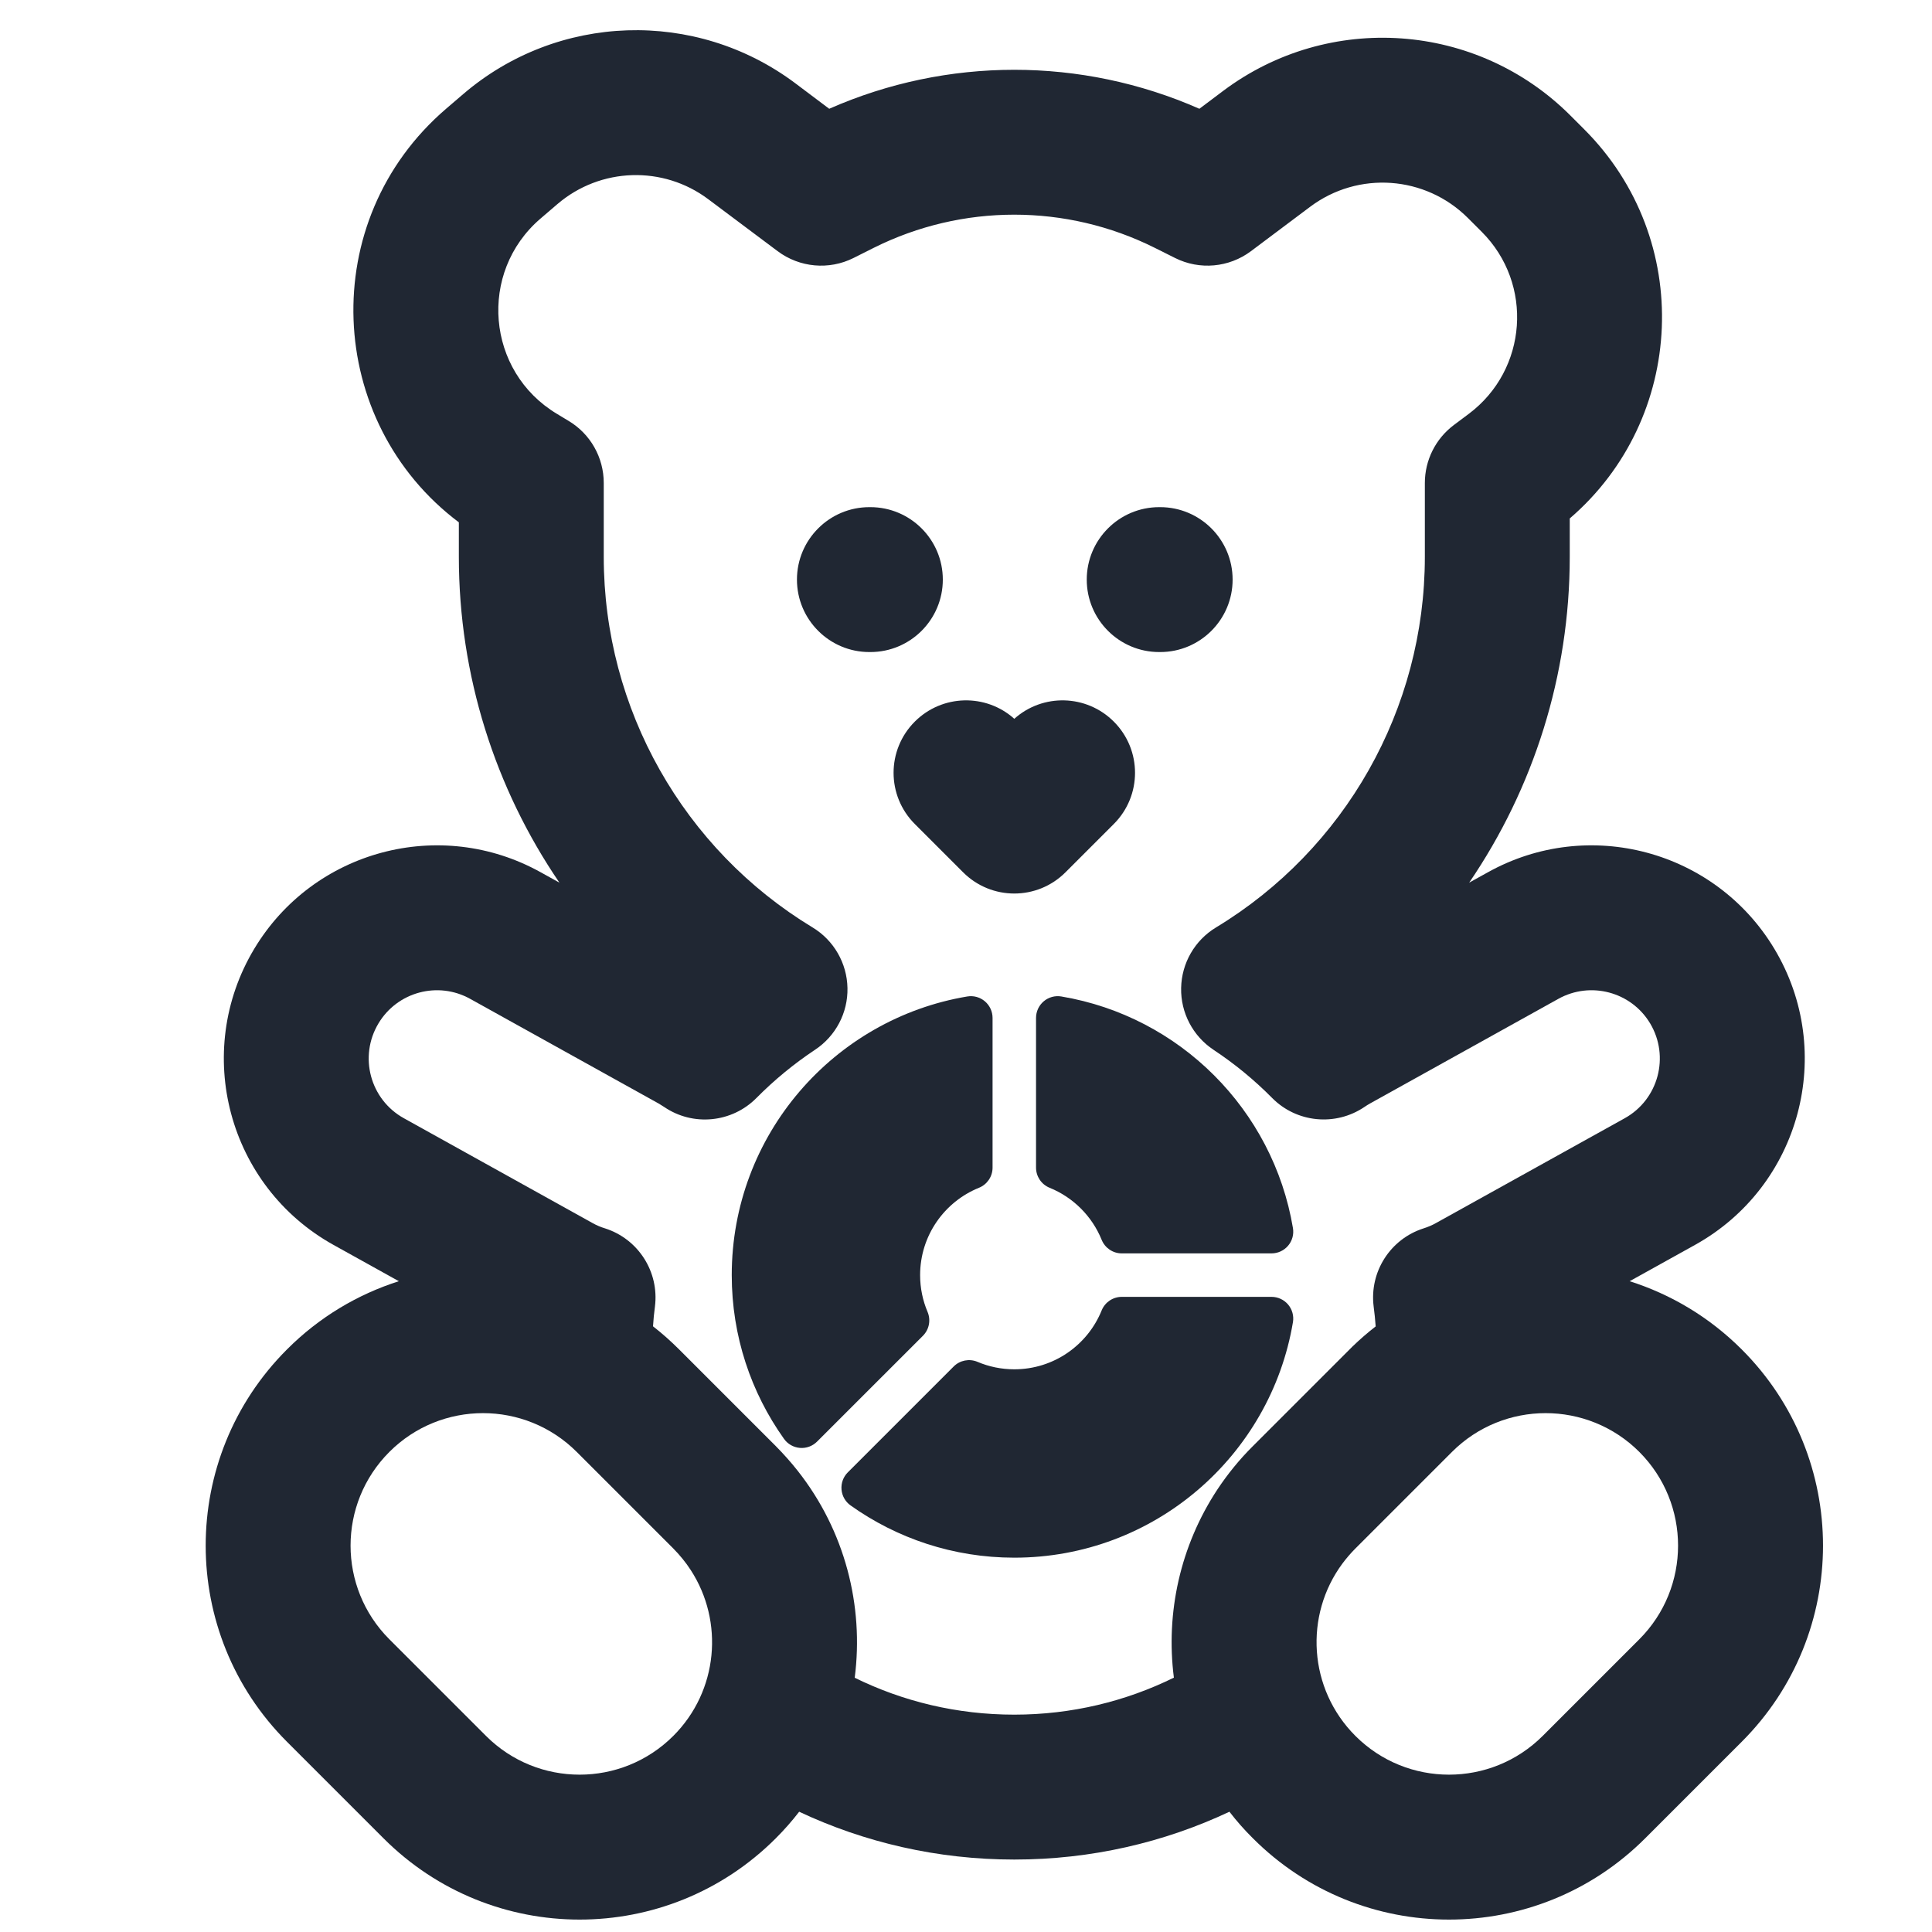
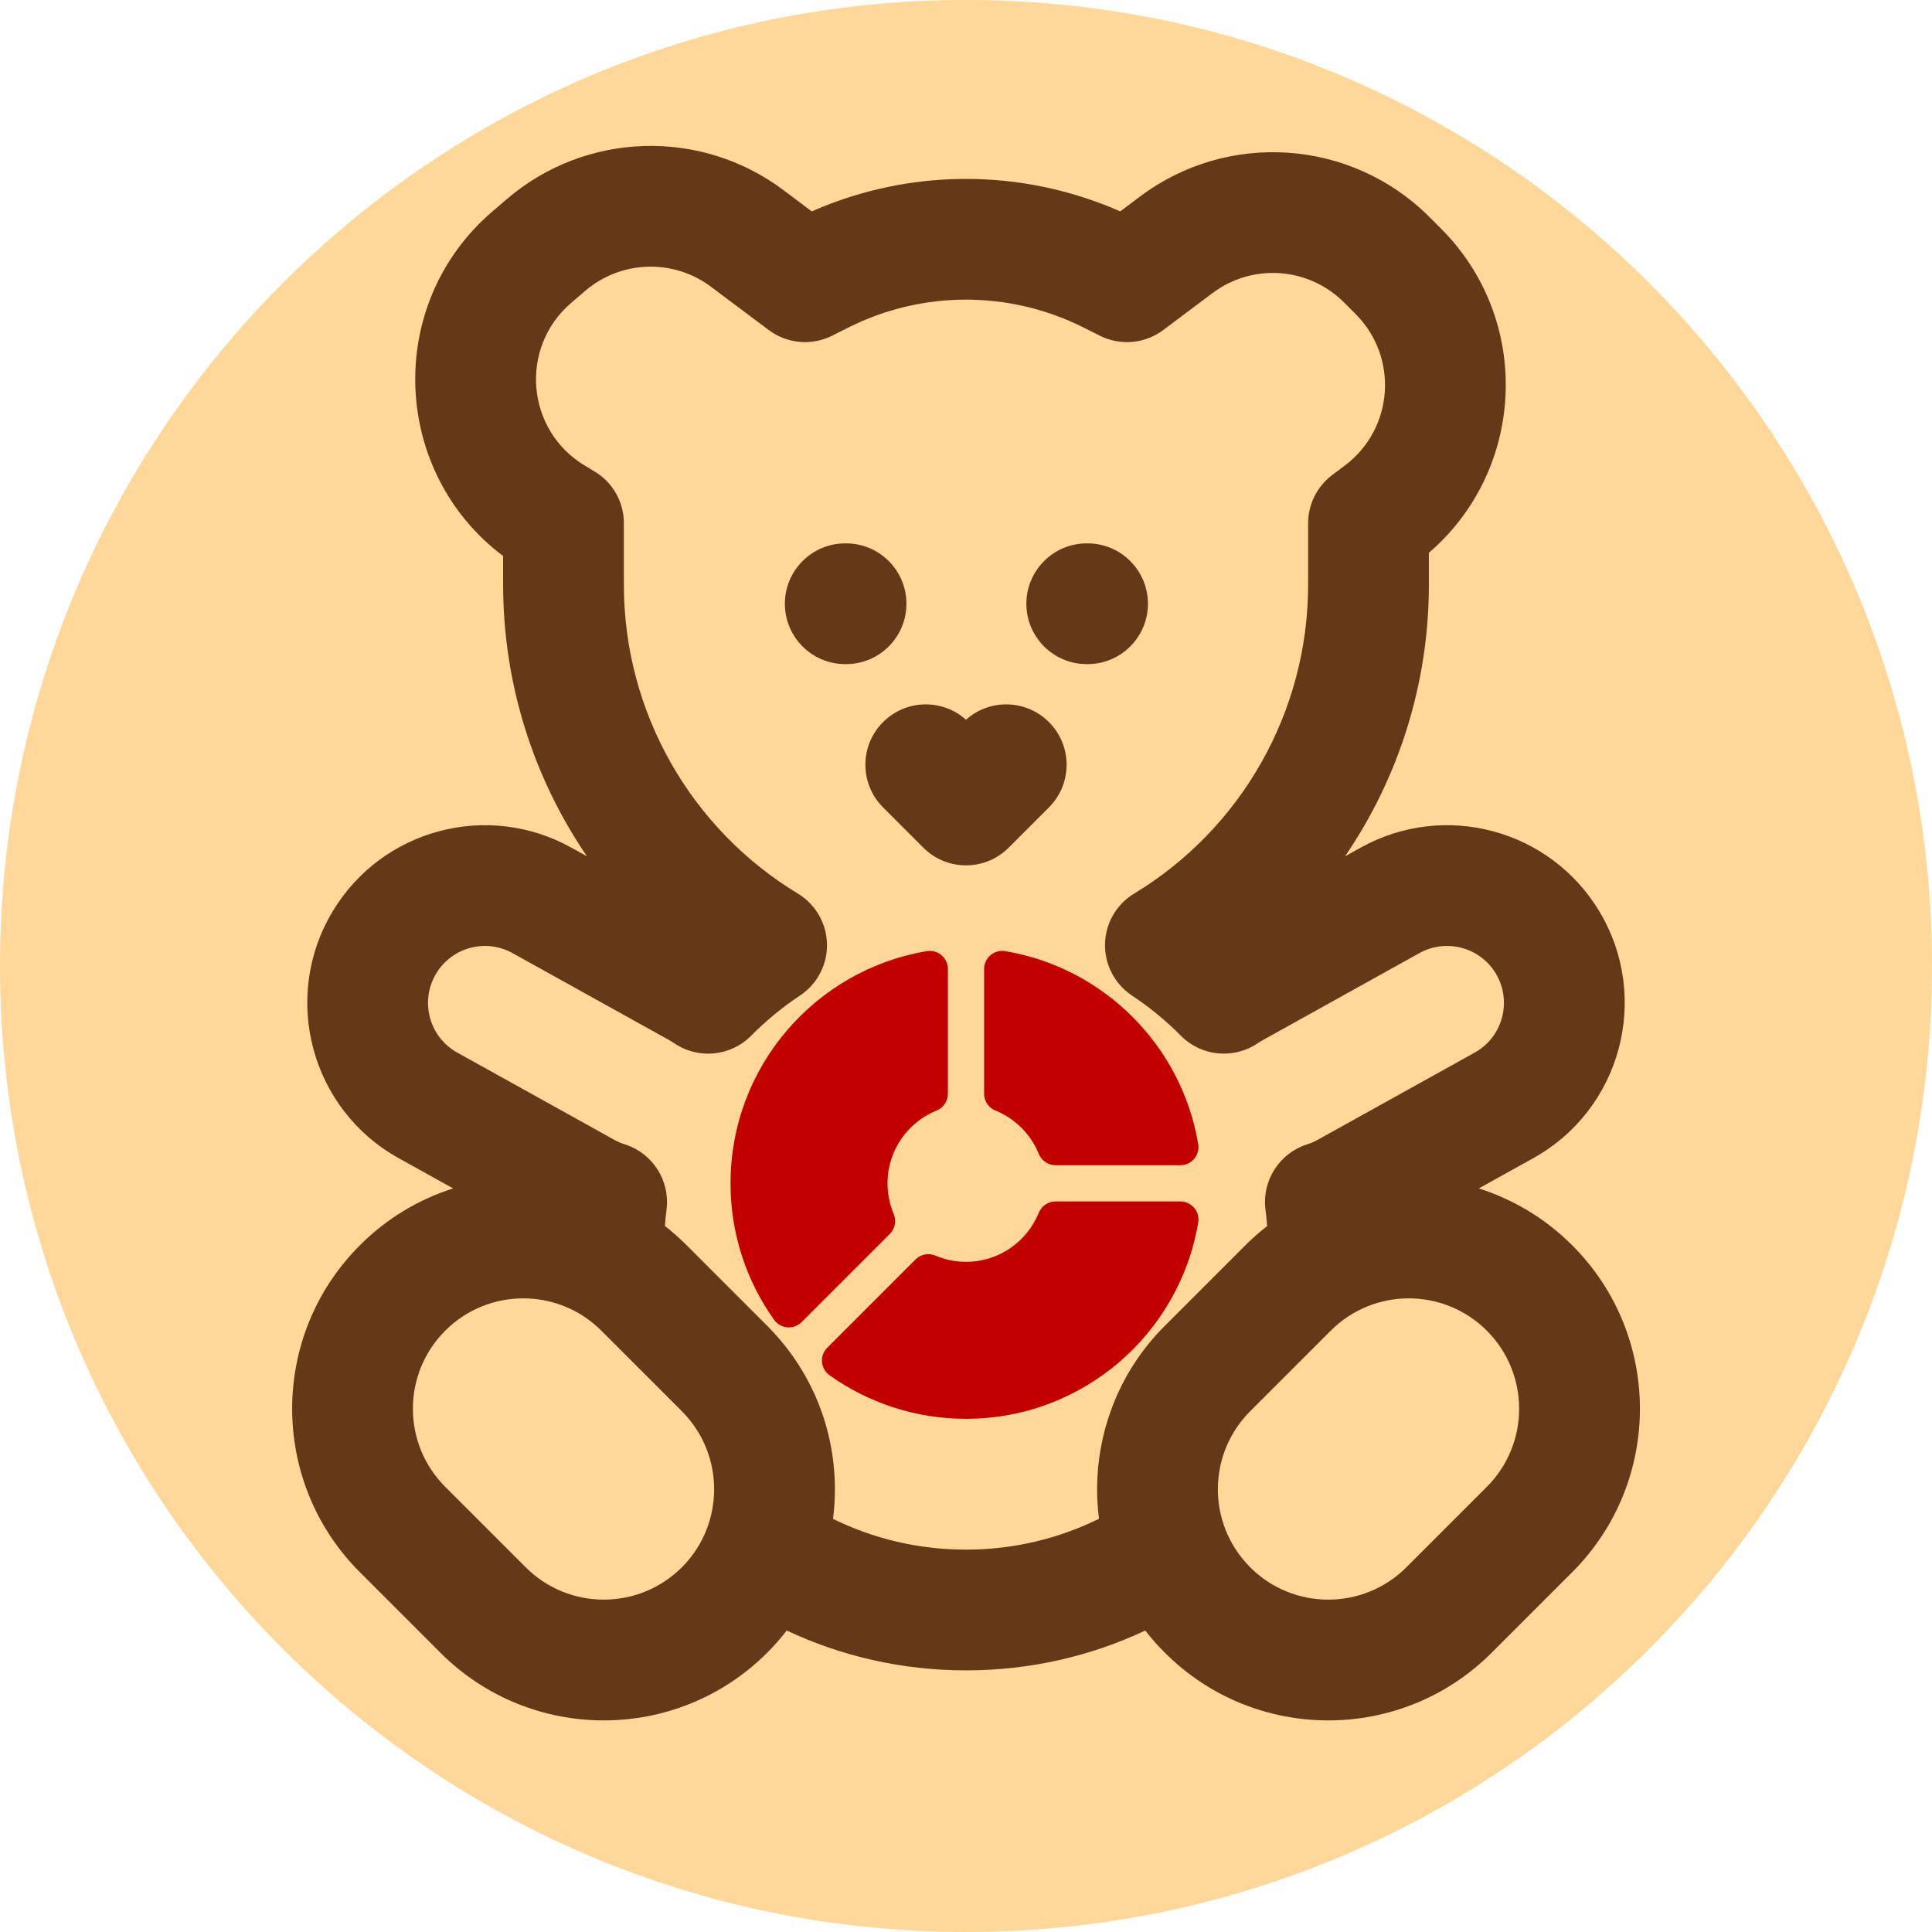
- <svg xmlns="http://www.w3.org/2000/svg" width="36" height="36" viewBox="0 0 30 30" fill="none">
-   <g transform="scale(1.5), translate(-1.5,-1.5)">
-     <path fill-rule="evenodd" clip-rule="evenodd" d="M6.294 2.475C7.272 1.636 8.702 1.589 9.733 2.362L10.084 2.626C11.304 2.088 12.695 2.088 13.916 2.626L14.162 2.441C15.257 1.62 16.789 1.728 17.757 2.696L17.9 2.839C19.039 3.978 18.952 5.834 17.75 6.867V7.264C17.75 8.491 17.375 9.661 16.709 10.637L16.904 10.529C17.944 9.951 19.256 10.302 19.868 11.322C20.51 12.392 20.138 13.781 19.047 14.387L18.37 14.763C18.795 14.898 19.194 15.133 19.531 15.47C20.652 16.591 20.652 18.409 19.531 19.53L18.531 20.53C17.409 21.652 15.591 21.652 14.47 20.53C14.382 20.443 14.301 20.351 14.227 20.255C13.551 20.573 12.796 20.75 12 20.75C11.205 20.75 10.449 20.573 9.773 20.255C9.699 20.351 9.618 20.443 9.531 20.53C8.409 21.652 6.591 21.652 5.47 20.53L4.47 19.53C3.349 18.409 3.349 16.591 4.47 15.47C4.806 15.133 5.205 14.898 5.629 14.763L4.952 14.387C3.862 13.781 3.49 12.392 4.132 11.322C4.744 10.302 6.055 9.951 7.096 10.529L7.291 10.637C6.625 9.661 6.25 8.491 6.25 7.264V6.907C4.868 5.869 4.769 3.782 6.119 2.625L6.294 2.475ZM15.531 17.53L16.531 16.53C17.066 15.995 17.934 15.995 18.47 16.53C19.005 17.066 19.005 17.934 18.47 18.47L17.47 19.47C16.934 20.005 16.066 20.005 15.531 19.47C15.044 18.983 14.999 18.221 15.398 17.684C15.438 17.631 15.482 17.579 15.531 17.53ZM15.72 15.025C15.729 15.093 15.736 15.162 15.741 15.231C15.658 15.295 15.579 15.364 15.502 15.438L15.487 15.453L15.47 15.47L14.47 16.47C14.33 16.609 14.208 16.76 14.103 16.918C13.717 17.503 13.566 18.197 13.652 18.867C13.154 19.112 12.594 19.25 12 19.25C11.406 19.25 10.846 19.113 10.348 18.868C10.444 18.122 10.247 17.346 9.758 16.726C9.688 16.637 9.612 16.552 9.531 16.47L8.531 15.47C8.444 15.383 8.354 15.303 8.26 15.23C8.264 15.161 8.271 15.093 8.28 15.025C8.325 14.666 8.108 14.326 7.763 14.216C7.719 14.203 7.675 14.184 7.632 14.16L5.681 13.076C5.331 12.882 5.212 12.437 5.418 12.094C5.614 11.767 6.034 11.655 6.367 11.84L8.319 12.924C8.338 12.935 8.357 12.947 8.375 12.959C8.674 13.163 9.077 13.123 9.331 12.866C9.515 12.68 9.718 12.513 9.936 12.368C10.151 12.226 10.278 11.985 10.273 11.728C10.268 11.471 10.132 11.234 9.912 11.101C8.577 10.293 7.75 8.841 7.75 7.264V6.5C7.75 6.236 7.612 5.992 7.386 5.857L7.265 5.784C6.534 5.345 6.447 4.319 7.095 3.763L7.27 3.613C7.715 3.232 8.365 3.211 8.833 3.563L9.55 4.1C9.777 4.27 10.081 4.298 10.335 4.171L10.546 4.065C11.461 3.608 12.538 3.608 13.453 4.065L13.665 4.171C13.919 4.298 14.223 4.27 14.45 4.1L15.062 3.641C15.56 3.267 16.256 3.317 16.696 3.757L16.839 3.9C17.377 4.438 17.314 5.327 16.705 5.784L16.55 5.9C16.361 6.042 16.25 6.264 16.25 6.5V7.264C16.25 8.841 15.423 10.293 14.088 11.101C13.868 11.234 13.732 11.47 13.727 11.728C13.722 11.985 13.849 12.226 14.063 12.368C14.282 12.513 14.485 12.68 14.669 12.866C14.923 13.123 15.325 13.162 15.625 12.959C15.643 12.947 15.661 12.935 15.681 12.924L17.632 11.84C17.965 11.655 18.386 11.767 18.582 12.094C18.787 12.437 18.668 12.882 18.319 13.076L16.367 14.16C16.325 14.184 16.281 14.202 16.237 14.216C15.892 14.326 15.675 14.666 15.72 15.025ZM5.531 16.53C6.066 15.995 6.934 15.995 7.47 16.53L8.47 17.53C8.539 17.6 8.6 17.675 8.651 17.754C8.996 18.285 8.936 19.004 8.47 19.47C7.934 20.005 7.066 20.005 6.531 19.47L5.531 18.47C4.995 17.934 4.995 17.066 5.531 16.53ZM10.5 6.75C10.086 6.75 9.75 7.086 9.75 7.5C9.75 7.914 10.086 8.25 10.5 8.25H10.51C10.924 8.25 11.26 7.914 11.26 7.5C11.26 7.086 10.924 6.75 10.51 6.75H10.5ZM10.97 8.97C11.253 8.687 11.706 8.677 12 8.941C12.294 8.677 12.747 8.687 13.03 8.97C13.323 9.263 13.323 9.737 13.03 10.03L12.53 10.53C12.237 10.823 11.763 10.823 11.47 10.53L10.97 10.03C10.677 9.737 10.677 9.263 10.97 8.97ZM12.75 7.5C12.75 7.086 13.086 6.75 13.5 6.75H13.51C13.924 6.75 14.26 7.086 14.26 7.5C14.26 7.914 13.924 8.25 13.51 8.25H13.5C13.086 8.25 12.75 7.914 12.75 7.5Z" fill="#202733" />
+ <svg xmlns="http://www.w3.org/2000/svg" width="36" height="36" viewBox="0 0 36 36" fill="none">
+   <circle cx="18" cy="18" r="18" fill="#FFD799" />
+   <g transform="scale(1.5)">
+     <path fill-rule="evenodd" clip-rule="evenodd" d="M6.294 2.475C7.272 1.636 8.702 1.589 9.733 2.362L10.084 2.626C11.304 2.088 12.695 2.088 13.916 2.626L14.162 2.441C15.257 1.62 16.789 1.728 17.757 2.696L17.9 2.839C19.039 3.978 18.952 5.834 17.75 6.867V7.264C17.75 8.491 17.375 9.661 16.709 10.637L16.904 10.529C17.944 9.951 19.256 10.302 19.868 11.322C20.51 12.392 20.138 13.781 19.047 14.387L18.37 14.763C18.795 14.898 19.194 15.133 19.531 15.47C20.652 16.591 20.652 18.409 19.531 19.53L18.531 20.53C17.409 21.652 15.591 21.652 14.47 20.53C14.382 20.443 14.301 20.351 14.227 20.255C13.551 20.573 12.796 20.75 12 20.75C11.205 20.75 10.449 20.573 9.773 20.255C9.699 20.351 9.618 20.443 9.531 20.53C8.409 21.652 6.591 21.652 5.47 20.53L4.47 19.53C3.349 18.409 3.349 16.591 4.47 15.47C4.806 15.133 5.205 14.898 5.629 14.763L4.952 14.387C3.862 13.781 3.49 12.392 4.132 11.322C4.744 10.302 6.055 9.951 7.096 10.529L7.291 10.637C6.625 9.661 6.25 8.491 6.25 7.264V6.907C4.868 5.869 4.769 3.782 6.119 2.625L6.294 2.475ZM15.531 17.53L16.531 16.53C17.066 15.995 17.934 15.995 18.47 16.53C19.005 17.066 19.005 17.934 18.47 18.47L17.47 19.47C16.934 20.005 16.066 20.005 15.531 19.47C15.044 18.983 14.999 18.221 15.398 17.684C15.438 17.631 15.482 17.579 15.531 17.53ZM15.72 15.025C15.729 15.093 15.736 15.162 15.741 15.231C15.658 15.295 15.579 15.364 15.502 15.438L15.487 15.453L15.47 15.47L14.47 16.47C14.33 16.609 14.208 16.76 14.103 16.918C13.717 17.503 13.566 18.197 13.652 18.867C13.154 19.112 12.594 19.25 12 19.25C11.406 19.25 10.846 19.113 10.348 18.868C10.444 18.122 10.247 17.346 9.758 16.726C9.688 16.637 9.612 16.552 9.531 16.47L8.531 15.47C8.444 15.383 8.354 15.303 8.26 15.23C8.264 15.161 8.271 15.093 8.28 15.025C8.325 14.666 8.108 14.326 7.763 14.216C7.719 14.203 7.675 14.184 7.632 14.16L5.681 13.076C5.331 12.882 5.212 12.437 5.418 12.094C5.614 11.767 6.034 11.655 6.367 11.84L8.319 12.924C8.338 12.935 8.357 12.947 8.375 12.959C8.674 13.163 9.077 13.123 9.331 12.866C9.515 12.68 9.718 12.513 9.936 12.368C10.151 12.226 10.278 11.985 10.273 11.728C10.268 11.471 10.132 11.234 9.912 11.101C8.577 10.293 7.75 8.841 7.75 7.264V6.5C7.75 6.236 7.612 5.992 7.386 5.857L7.265 5.784C6.534 5.345 6.447 4.319 7.095 3.763L7.27 3.613C7.715 3.232 8.365 3.211 8.833 3.563L9.55 4.1C9.777 4.27 10.081 4.298 10.335 4.171L10.546 4.065C11.461 3.608 12.538 3.608 13.453 4.065L13.665 4.171C13.919 4.298 14.223 4.27 14.45 4.1L15.062 3.641C15.56 3.267 16.256 3.317 16.696 3.757L16.839 3.9C17.377 4.438 17.314 5.327 16.705 5.784L16.55 5.9C16.361 6.042 16.25 6.264 16.25 6.5V7.264C16.25 8.841 15.423 10.293 14.088 11.101C13.868 11.234 13.732 11.47 13.727 11.728C13.722 11.985 13.849 12.226 14.063 12.368C14.282 12.513 14.485 12.68 14.669 12.866C14.923 13.123 15.325 13.162 15.625 12.959C15.643 12.947 15.661 12.935 15.681 12.924L17.632 11.84C17.965 11.655 18.386 11.767 18.582 12.094C18.787 12.437 18.668 12.882 18.319 13.076L16.367 14.16C16.325 14.184 16.281 14.202 16.237 14.216C15.892 14.326 15.675 14.666 15.72 15.025ZM5.531 16.53C6.066 15.995 6.934 15.995 7.47 16.53L8.47 17.53C8.539 17.6 8.6 17.675 8.651 17.754C8.996 18.285 8.936 19.004 8.47 19.47C7.934 20.005 7.066 20.005 6.531 19.47L5.531 18.47C4.995 17.934 4.995 17.066 5.531 16.53ZM10.5 6.75C10.086 6.75 9.75 7.086 9.75 7.5C9.75 7.914 10.086 8.25 10.5 8.25H10.51C10.924 8.25 11.26 7.914 11.26 7.5C11.26 7.086 10.924 6.75 10.51 6.75H10.5ZM10.97 8.97C11.253 8.687 11.706 8.677 12 8.941C12.294 8.677 12.747 8.687 13.03 8.97C13.323 9.263 13.323 9.737 13.03 10.03L12.53 10.53C12.237 10.823 11.763 10.823 11.47 10.53L10.97 10.03C10.677 9.737 10.677 9.263 10.97 8.97ZM12.75 7.5C12.75 7.086 13.086 6.75 13.5 6.75H13.51C13.924 6.75 14.26 7.086 14.26 7.5C14.26 7.914 13.924 8.25 13.51 8.25H13.5C13.086 8.25 12.75 7.914 12.75 7.5Z" fill="#653818" />
  </g>
-   <g transform="scale(0.45) translate(23 32)">
-     <path fill-rule="evenodd" clip-rule="evenodd" d="M11.25 3.125C11.25 2.904 11.153 2.695 10.985 2.552C10.816 2.409 10.594 2.348 10.376 2.385C5.764 3.159 2.25 7.168 2.25 12C2.25 14.105 2.918 16.056 4.053 17.65C4.181 17.83 4.382 17.944 4.602 17.962C4.821 17.981 5.038 17.901 5.194 17.745L8.847 14.093C9.063 13.877 9.126 13.551 9.007 13.269C8.842 12.88 8.75 12.452 8.75 12C8.75 10.637 9.589 9.469 10.781 8.986C11.065 8.871 11.25 8.596 11.25 8.291V3.125ZM13.015 2.552C13.184 2.409 13.406 2.348 13.624 2.385C17.708 3.07 20.93 6.292 21.615 10.376C21.652 10.594 21.591 10.816 21.448 10.985C21.306 11.153 21.096 11.25 20.875 11.25H15.709C15.404 11.25 15.129 11.065 15.014 10.781C14.684 9.967 14.033 9.316 13.219 8.986C12.935 8.871 12.75 8.596 12.75 8.291V3.125C12.75 2.904 12.847 2.695 13.015 2.552ZM15.014 13.219C15.129 12.935 15.404 12.75 15.709 12.75H20.875C21.096 12.75 21.305 12.847 21.448 13.015C21.59 13.184 21.652 13.406 21.615 13.624C20.841 18.236 16.832 21.75 12 21.75C9.895 21.75 7.944 21.082 6.35 19.947C6.17 19.819 6.056 19.619 6.038 19.399C6.019 19.179 6.099 18.962 6.255 18.806L9.908 15.153C10.124 14.937 10.45 14.874 10.731 14.993C11.12 15.158 11.548 15.25 12 15.25C13.363 15.25 14.531 14.411 15.014 13.219Z" fill="#202733" />
+   <g transform="scale(0.45) translate(28 37)">
+     <path fill-rule="evenodd" clip-rule="evenodd" d="M11.25 3.125C11.25 2.904 11.153 2.695 10.985 2.552C10.816 2.409 10.594 2.348 10.376 2.385C5.764 3.159 2.25 7.168 2.25 12C2.25 14.105 2.918 16.056 4.053 17.65C4.181 17.83 4.382 17.944 4.602 17.962C4.821 17.981 5.038 17.901 5.194 17.745L8.847 14.093C9.063 13.877 9.126 13.551 9.007 13.269C8.842 12.88 8.75 12.452 8.75 12C8.75 10.637 9.589 9.469 10.781 8.986C11.065 8.871 11.25 8.596 11.25 8.291V3.125ZM13.015 2.552C13.184 2.409 13.406 2.348 13.624 2.385C17.708 3.07 20.93 6.292 21.615 10.376C21.652 10.594 21.591 10.816 21.448 10.985C21.306 11.153 21.096 11.25 20.875 11.25H15.709C15.404 11.25 15.129 11.065 15.014 10.781C14.684 9.967 14.033 9.316 13.219 8.986C12.935 8.871 12.75 8.596 12.75 8.291V3.125C12.75 2.904 12.847 2.695 13.015 2.552ZM15.014 13.219C15.129 12.935 15.404 12.75 15.709 12.75H20.875C21.096 12.75 21.305 12.847 21.448 13.015C21.59 13.184 21.652 13.406 21.615 13.624C20.841 18.236 16.832 21.75 12 21.75C9.895 21.75 7.944 21.082 6.35 19.947C6.17 19.819 6.056 19.619 6.038 19.399C6.019 19.179 6.099 18.962 6.255 18.806L9.908 15.153C10.124 14.937 10.45 14.874 10.731 14.993C11.12 15.158 11.548 15.25 12 15.25C13.363 15.25 14.531 14.411 15.014 13.219Z" fill="#C30000" />
  </g>
</svg>
